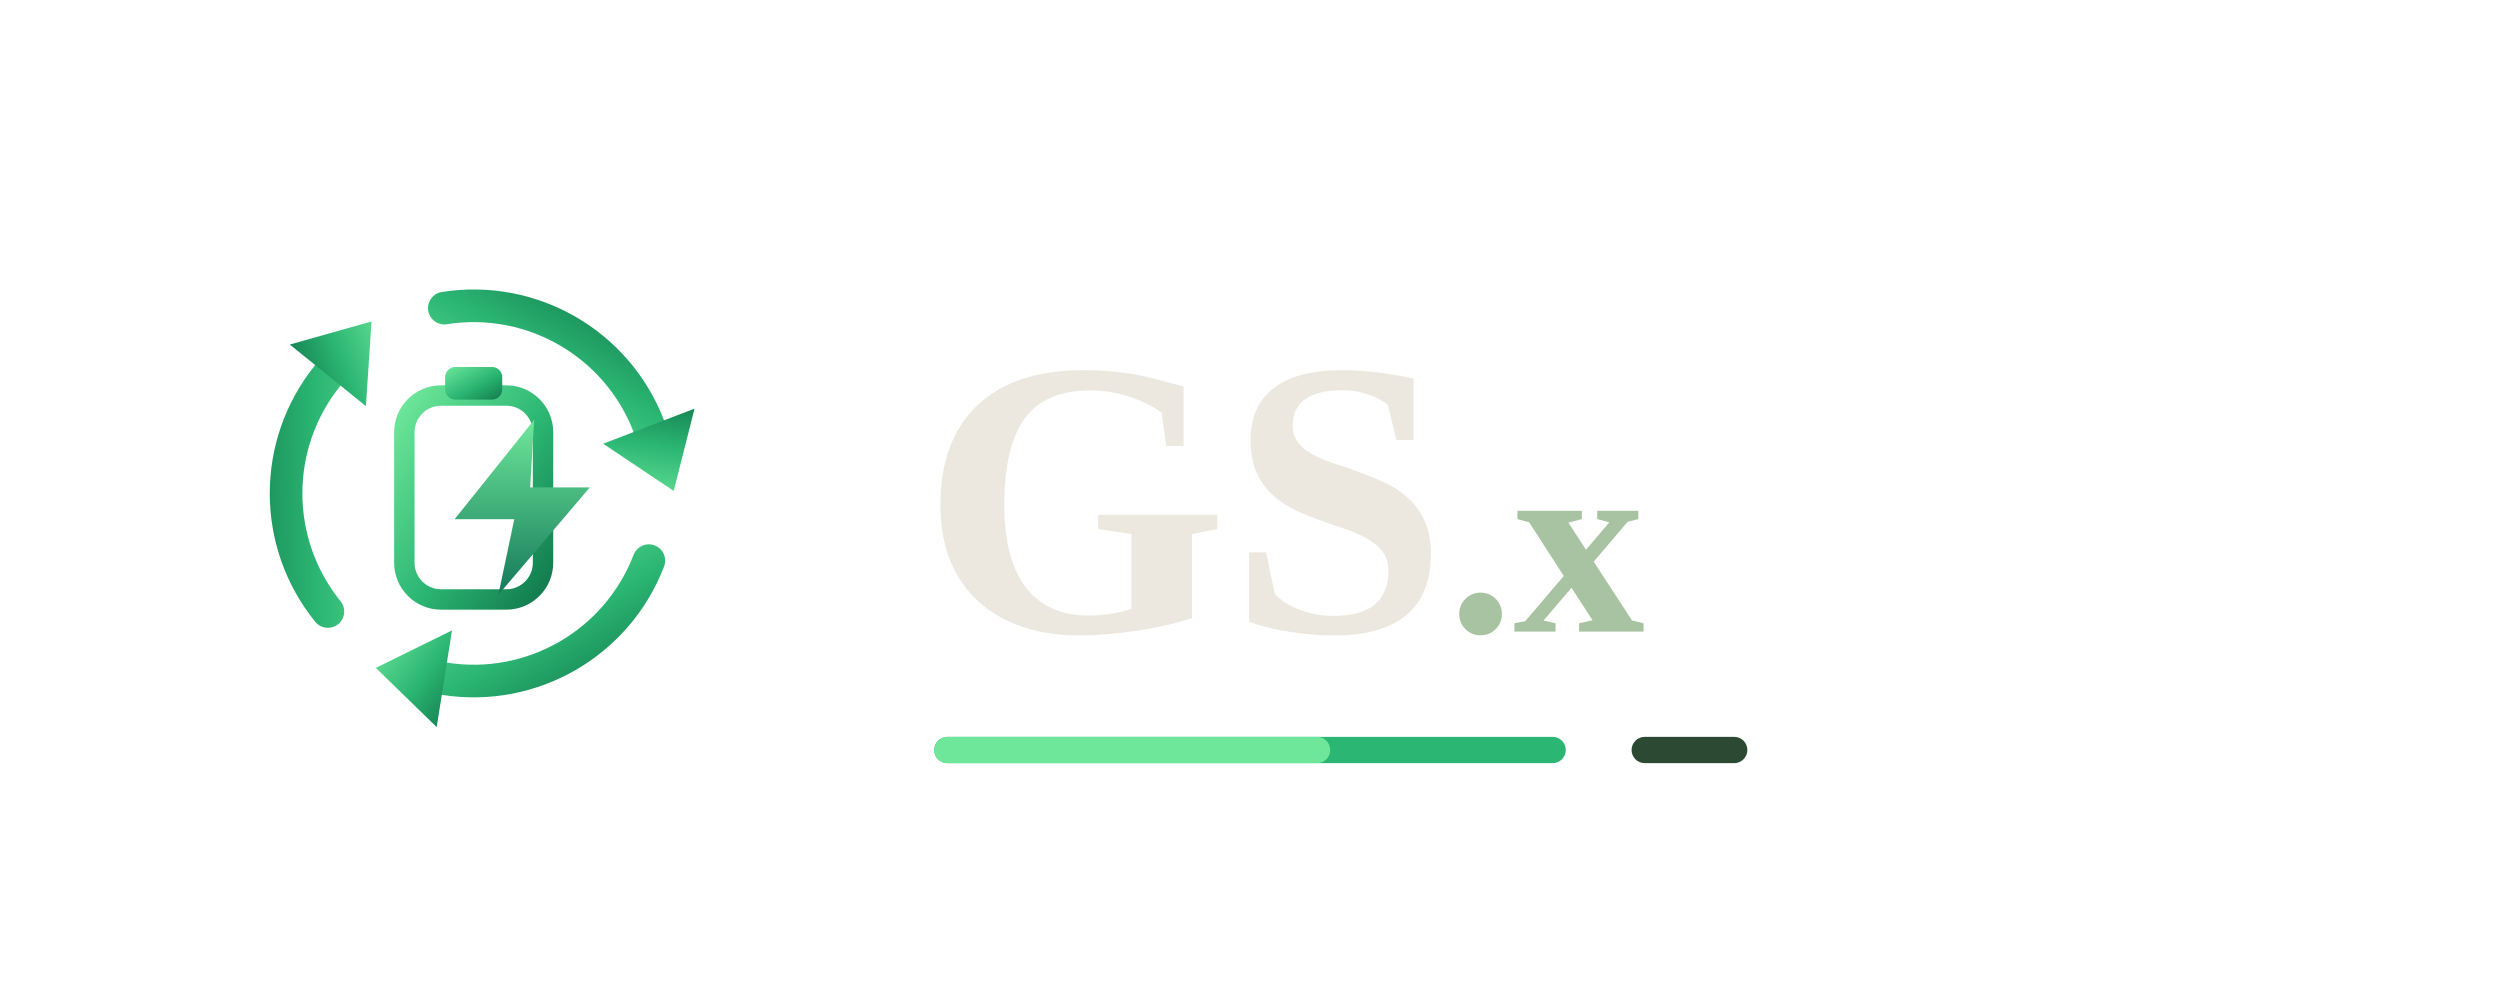
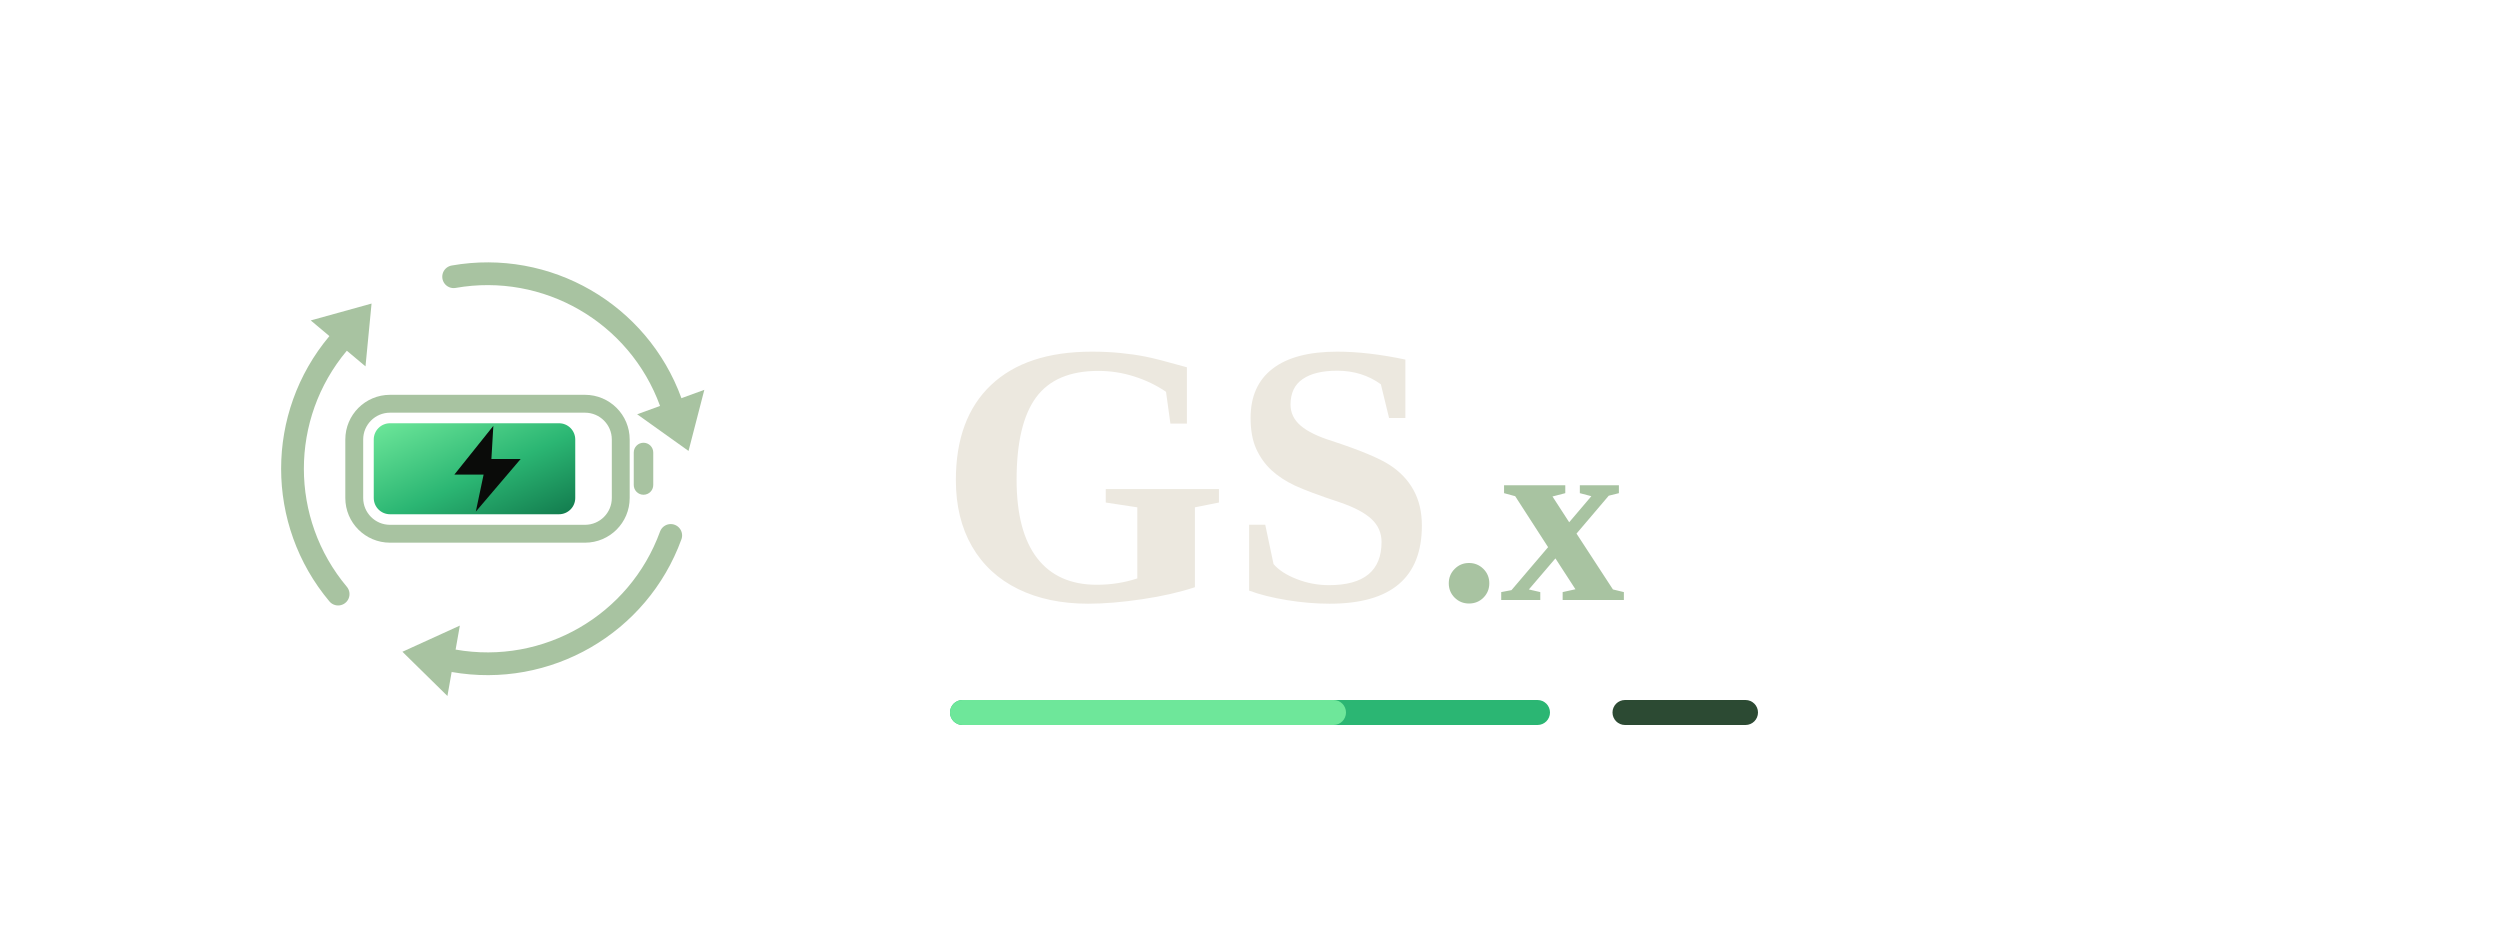
- <svg xmlns="http://www.w3.org/2000/svg" width="380" height="150" viewBox="0 0 380 150">
+ <svg xmlns="http://www.w3.org/2000/svg" width="400" height="150" viewBox="0 0 400 150">
  <defs>
    <linearGradient id="ld" x1="0" y1="0" x2="1" y2="1">
      <stop offset="0" stop-color="#6ee79a" />
      <stop offset="0.55" stop-color="#2bb673" />
      <stop offset="1" stop-color="#127a4d" />
    </linearGradient>
-     <linearGradient id="ldv" x1="0" y1="1" x2="0" y2="0">
-       <stop offset="0" stop-color="#15795a" />
-       <stop offset="1" stop-color="#6ee79a" />
-     </linearGradient>
  </defs>
-   <g transform="translate(72,75) scale(0.62)">
+   <g transform="translate(78,75) scale(0.52)">
    <g transform="rotate(0.00)">
-       <path d="M 42.94 16.48 A 46 46 0 0 1 -7.20 45.43" fill="none" stroke="url(#ld)" stroke-width="8" stroke-linecap="round" />
-       <path d="M -23.99 42.77 L -9.07 57.29 L -5.32 33.58 Z" fill="url(#ld)" />
+       <path d="M 56.38 20.52 A 60 60 0 0 1 -10.42 59.09" fill="none" stroke="#a8c3a1" stroke-width="7" stroke-linecap="round" />
+       <path d="M -26.18 56.31 L -12.33 69.92 L -8.51 48.26 Z" fill="#a8c3a1" />
    </g>
    <g transform="rotate(120.00)">
-       <path d="M 42.94 16.48 A 46 46 0 0 1 -7.20 45.43" fill="none" stroke="url(#ld)" stroke-width="8" stroke-linecap="round" />
-       <path d="M -23.99 42.77 L -9.07 57.29 L -5.32 33.58 Z" fill="url(#ld)" />
+       <path d="M 56.38 20.52 A 60 60 0 0 1 -10.42 59.09" fill="none" stroke="#a8c3a1" stroke-width="7" stroke-linecap="round" />
+       <path d="M -26.18 56.31 L -12.33 69.92 L -8.51 48.26 Z" fill="#a8c3a1" />
    </g>
    <g transform="rotate(240.00)">
-       <path d="M 42.94 16.48 A 46 46 0 0 1 -7.20 45.43" fill="none" stroke="url(#ld)" stroke-width="8" stroke-linecap="round" />
-       <path d="M -23.99 42.77 L -9.07 57.29 L -5.32 33.58 Z" fill="url(#ld)" />
+       <path d="M 56.38 20.52 A 60 60 0 0 1 -10.42 59.09" fill="none" stroke="#a8c3a1" stroke-width="7" stroke-linecap="round" />
+       <path d="M -26.18 56.31 L -12.33 69.92 L -8.51 48.26 Z" fill="#a8c3a1" />
    </g>
-     <rect x="-17" y="-24" width="34" height="50" rx="9" fill="none" stroke="url(#ld)" stroke-width="5" />
-     <rect x="-7" y="-31" width="14" height="8" rx="2.5" fill="url(#ld)" />
-     <path transform="translate(-11.5,-20) scale(1.95)" fill="url(#ldv)" d="M13.5 1 L3.5 13.5 H11 L9 23 L20.5 9.5 H13 Z" />
+     <rect x="-35" y="-14" width="62" height="28" rx="5" fill="url(#ld)" />
+     <rect x="-41" y="-20" width="82" height="40" rx="11" fill="none" stroke="#a8c3a1" stroke-width="5.5" />
+     <rect x="45" y="-8" width="6" height="16" rx="3" fill="#a8c3a1" />
+     <path transform="translate(-14.4,-14.4) scale(1.2)" fill="#0a0b09" d="M13.5 1 L3.5 13.5 H11 L9 23 L20.5 9.5 H13 Z" />
  </g>
-   <g transform="translate(140,96)">
+   <g transform="translate(150,96)">
    <text x="0" y="0" font-family="Fraunces, Georgia, 'Times New Roman', serif" font-size="60" font-weight="700" fill="#ece8df">GS<tspan font-size="40" fill="#a8c3a1">.x</tspan>
    </text>
    <rect x="2" y="16" width="96" height="4" rx="2" fill="#2bb673" />
-     <rect x="2" y="16" width="60.192" height="4" rx="2" fill="#6ee79a" />
-     <rect x="108" y="16" width="17.6" height="4" rx="2" fill="#2c4a33" />
+     <rect x="2" y="16" width="63.36" height="4" rx="2" fill="#6ee79a" />
+     <rect x="108" y="16" width="23.28" height="4" rx="2" fill="#2c4a33" />
  </g>
</svg>
